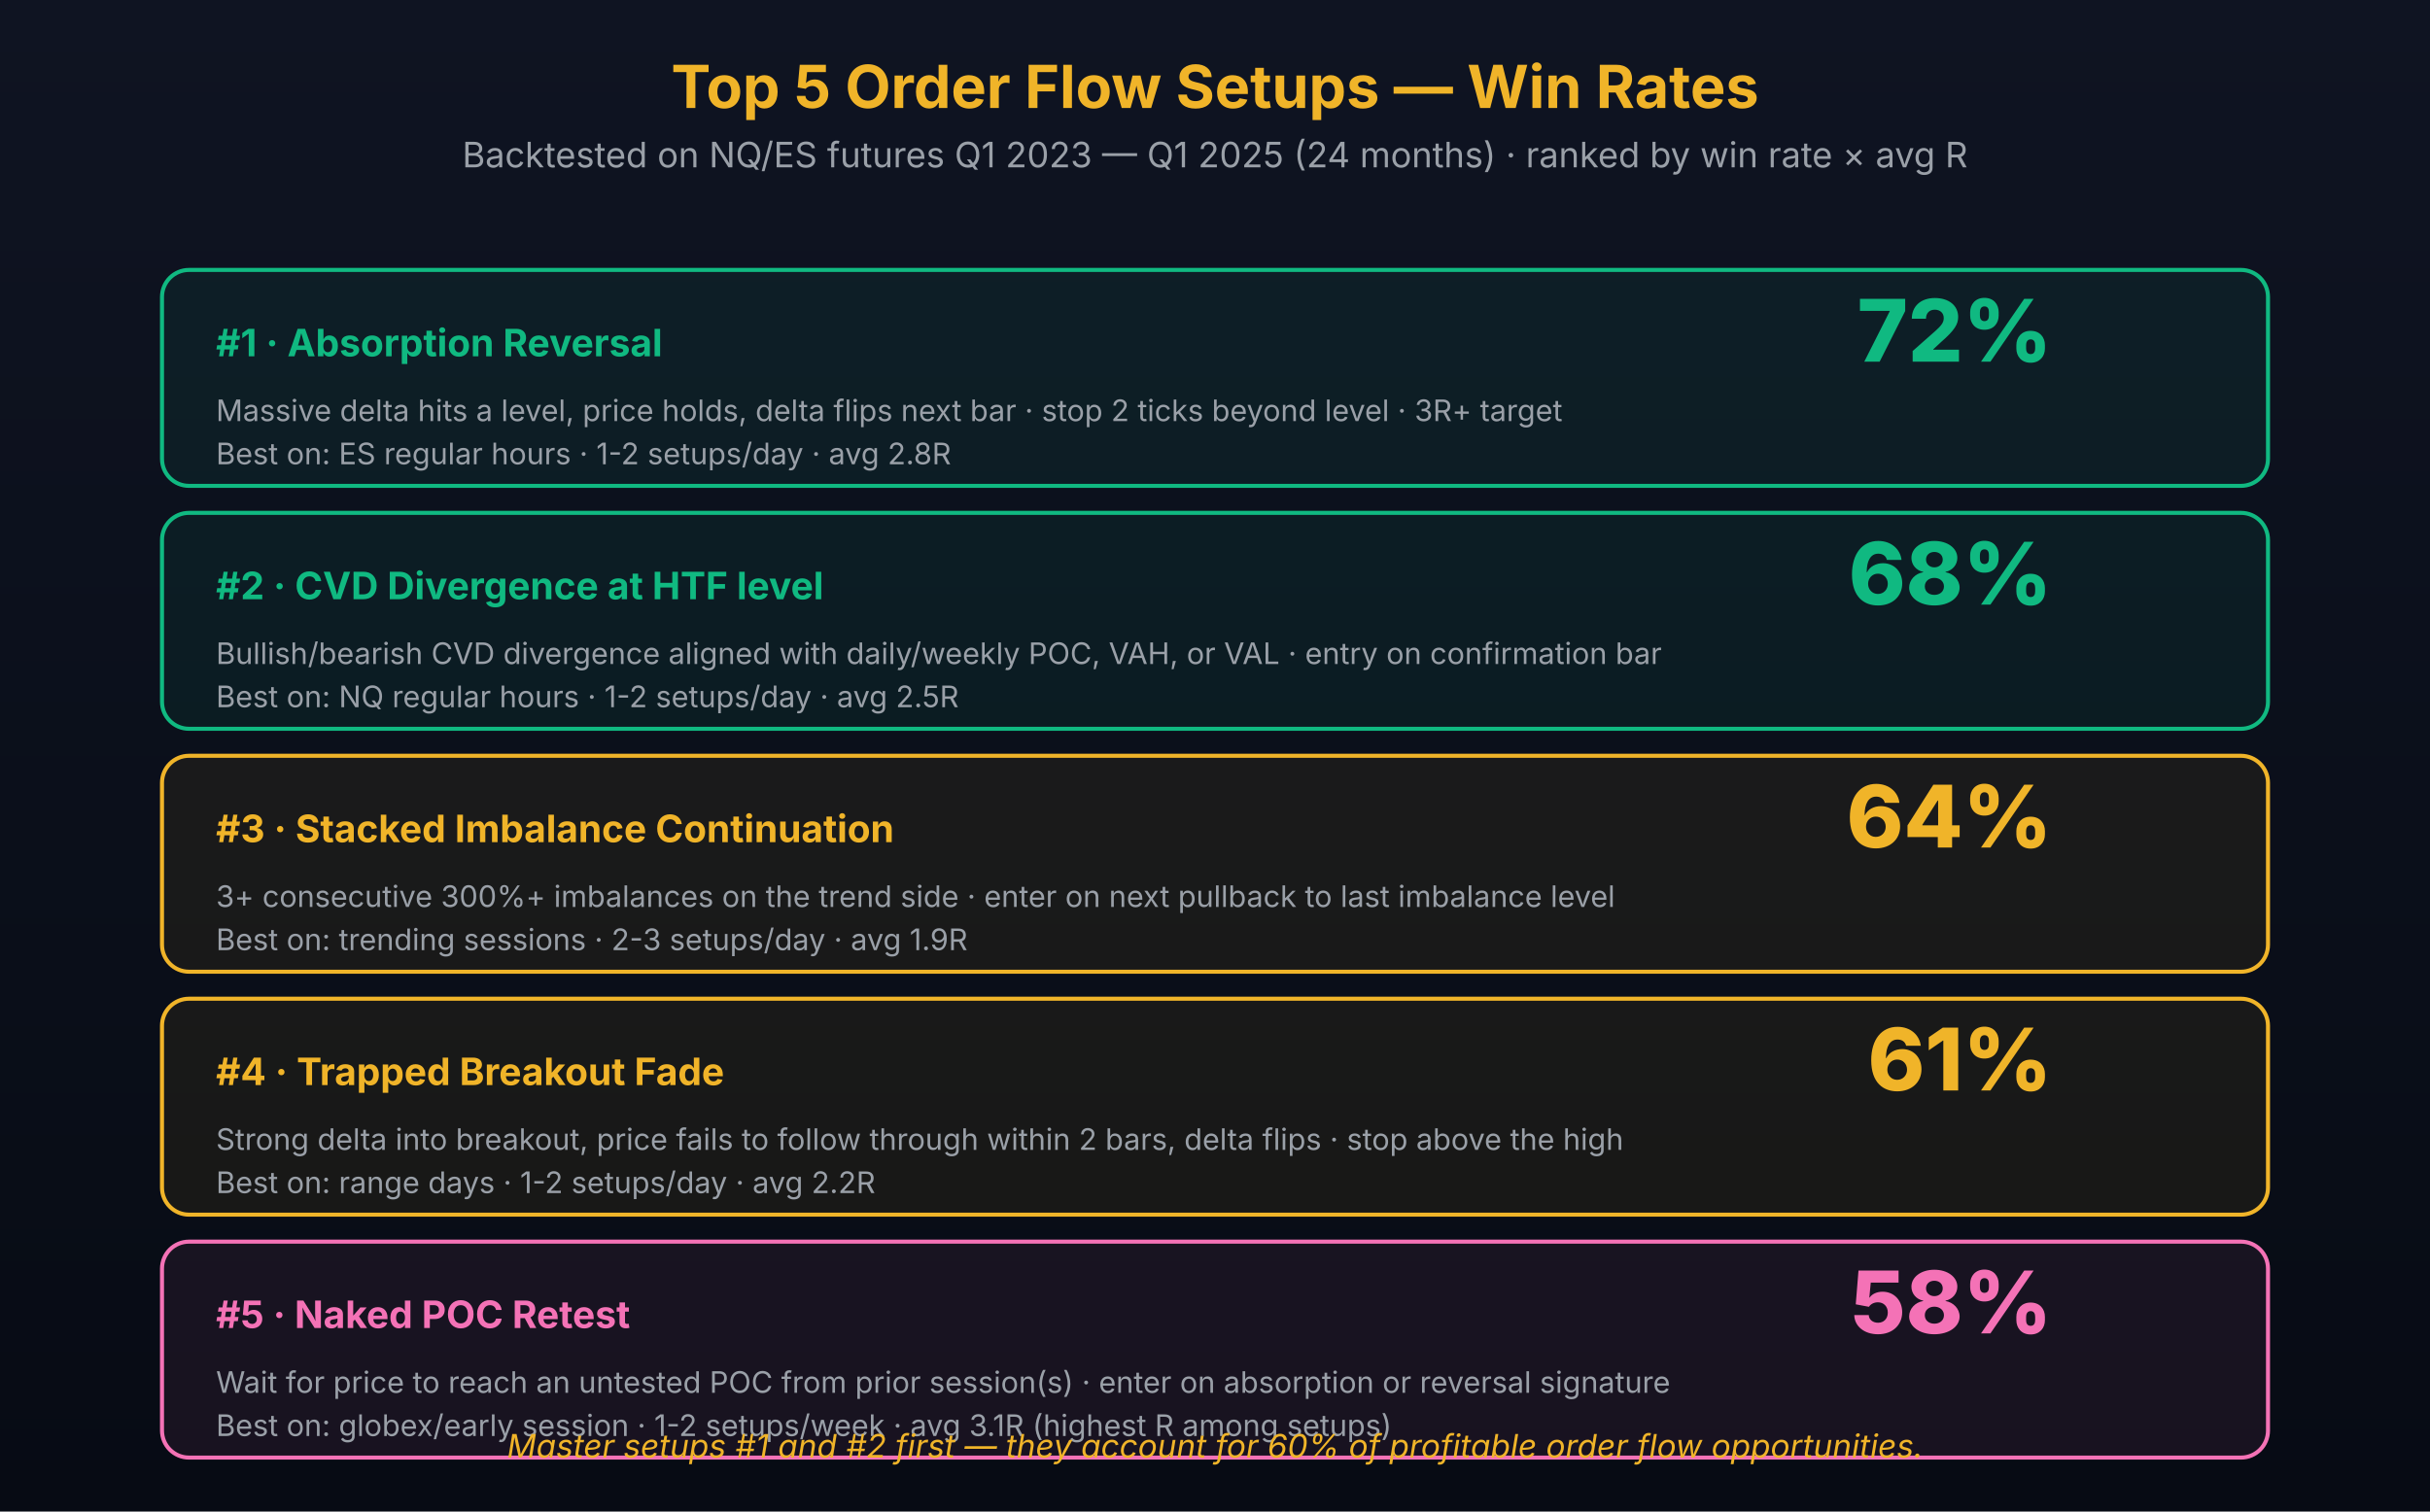
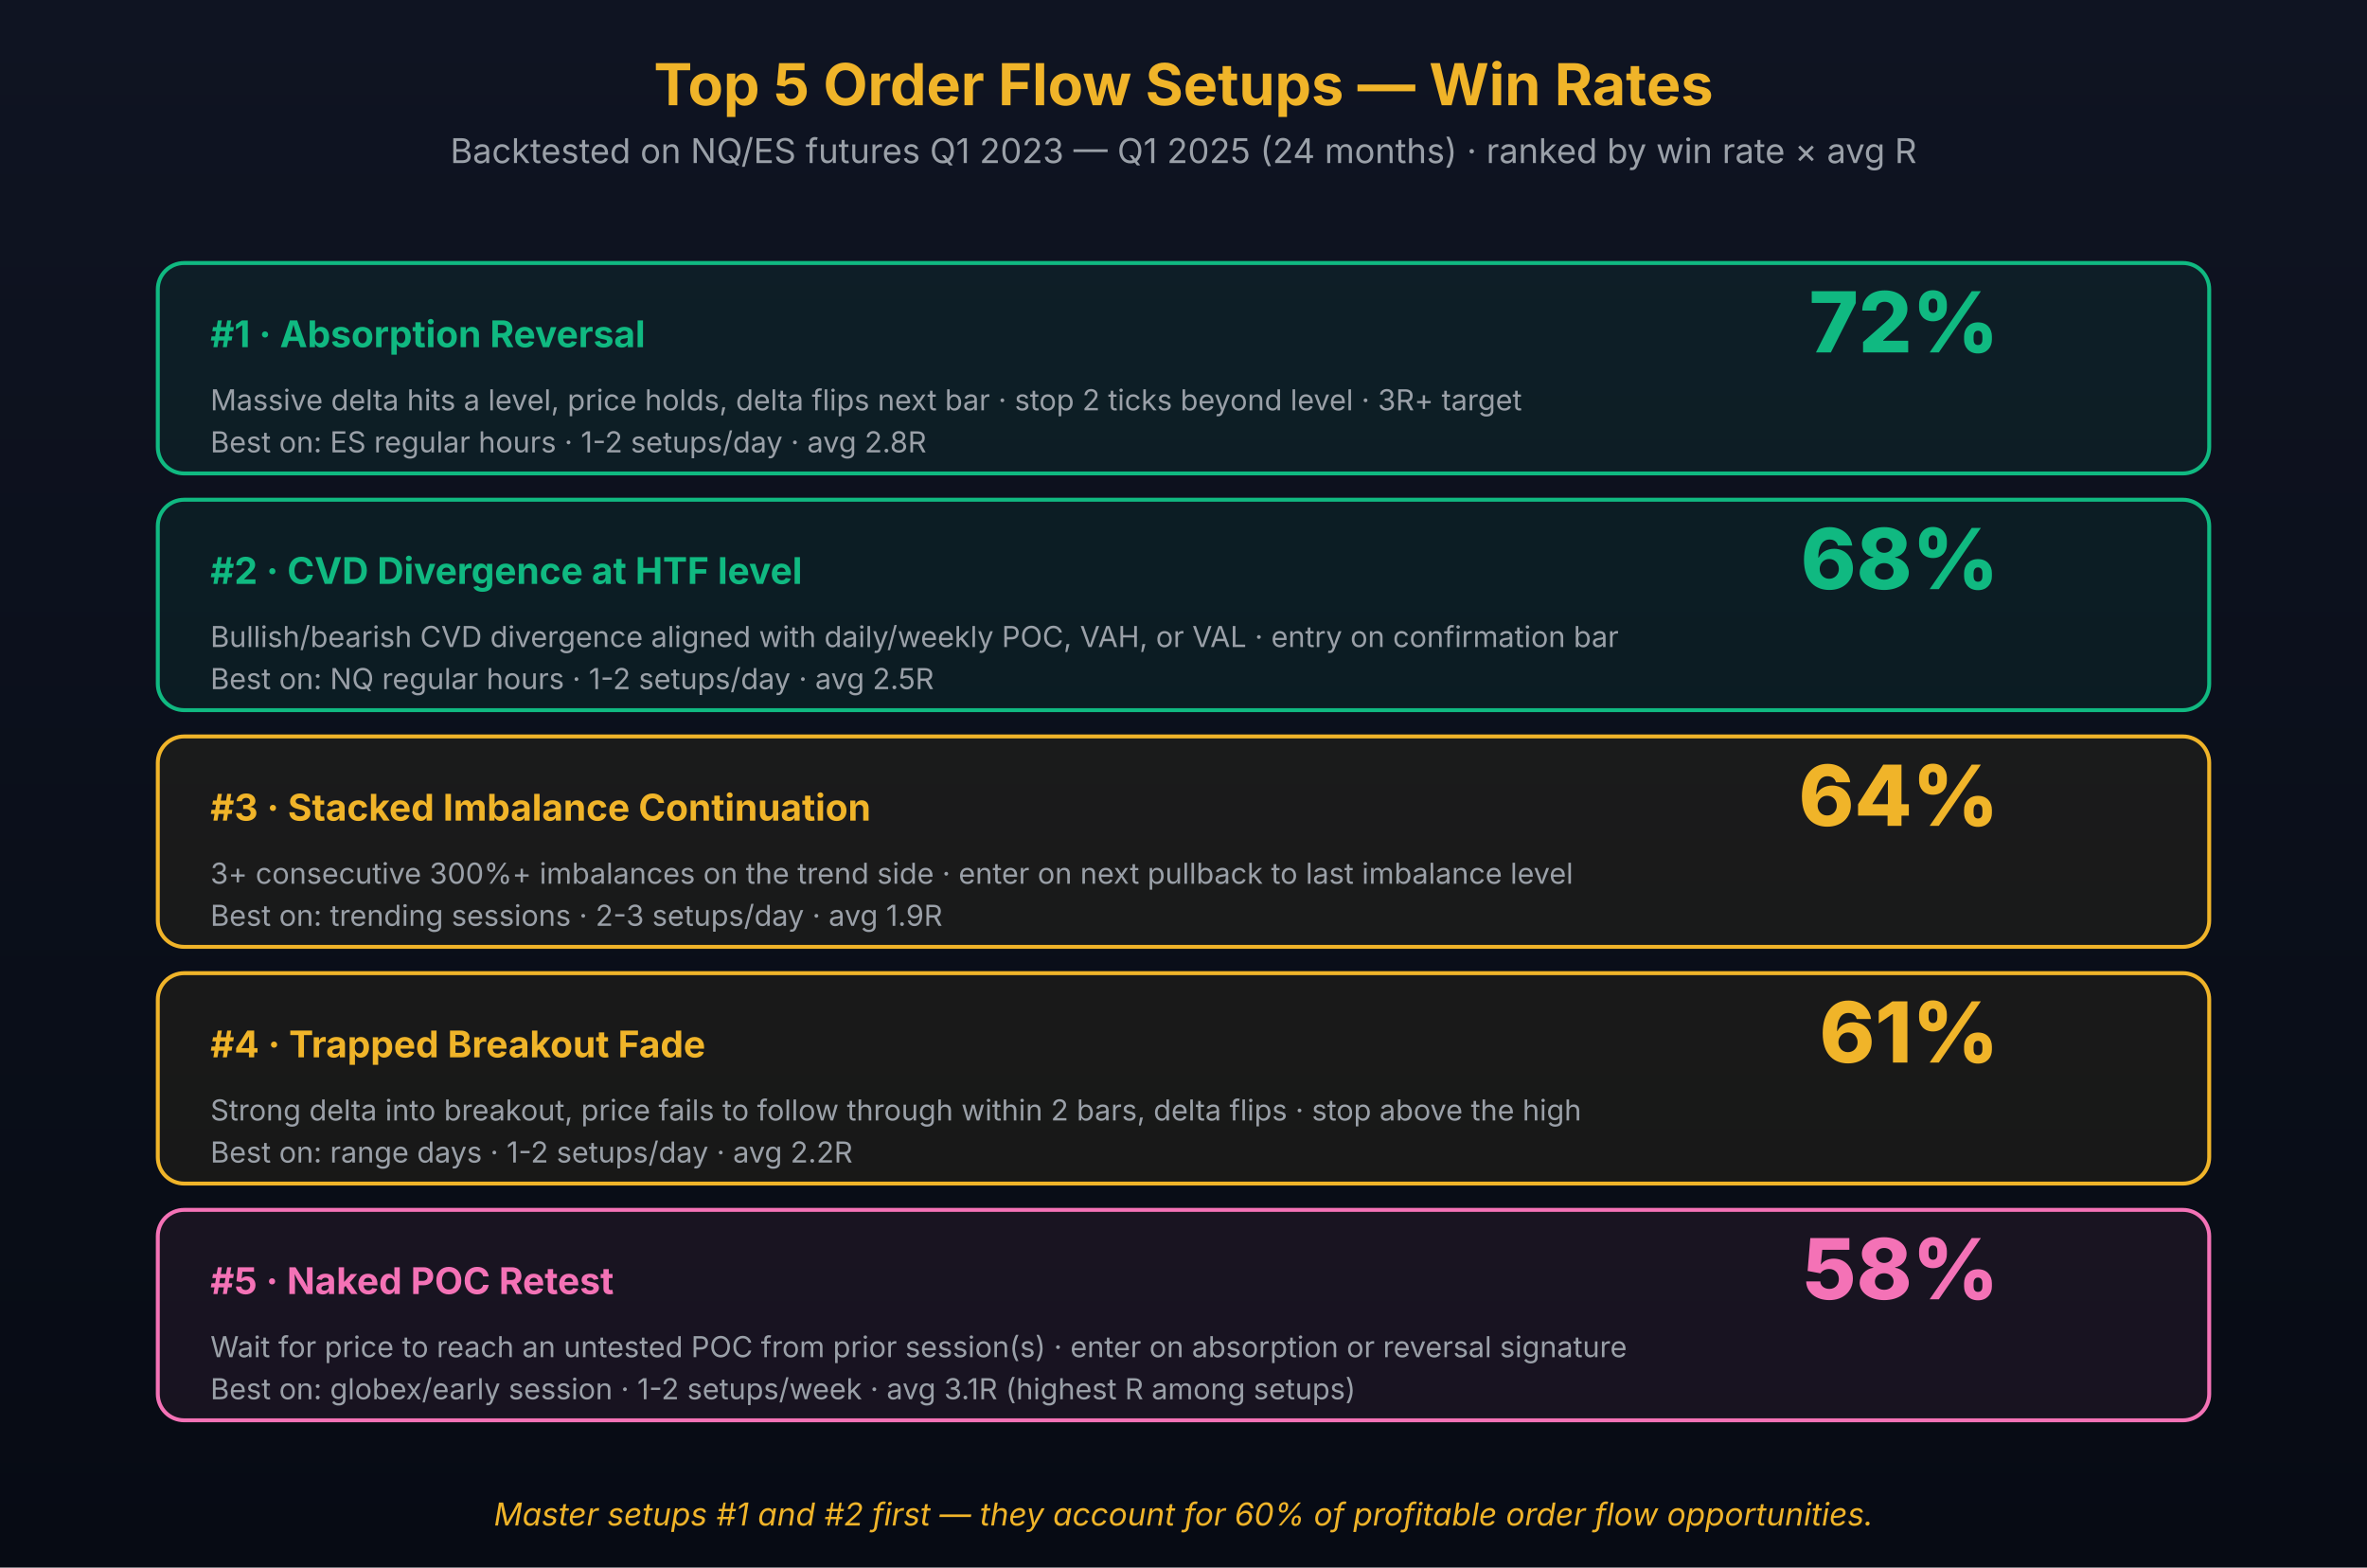
- <svg xmlns="http://www.w3.org/2000/svg" viewBox="0 0 900 560" font-family="Inter, system-ui, sans-serif">
+ <svg xmlns="http://www.w3.org/2000/svg" viewBox="0 0 900 596" font-family="Inter, system-ui, sans-serif">
  <defs>
    <linearGradient id="bg17" x1="0" x2="0" y1="0" y2="1">
      <stop offset="0%" stop-color="#0F1422" />
      <stop offset="100%" stop-color="#070B14" />
    </linearGradient>
  </defs>
-   <rect width="900" height="560" fill="url(#bg17)" />
+   <rect width="900" height="596" fill="url(#bg17)" />
  <text x="450" y="40" fill="#F0B429" font-size="22" font-weight="700" text-anchor="middle">Top 5 Order Flow Setups — Win Rates</text>
  <text x="450" y="62" fill="#9AA0A8" font-size="13" text-anchor="middle">Backtested on NQ/ES futures Q1 2023 — Q1 2025 (24 months) · ranked by win rate × avg R</text>
  <g transform="translate(60, 100)" font-size="11">
    <g>
      <rect width="780" height="80" rx="10" fill="rgba(16,185,129,.07)" stroke="#10B981" stroke-width="1.5" />
      <text x="20" y="32" fill="#10B981" font-size="14" font-weight="700">#1 · Absorption Reversal</text>
      <text x="700" y="34" fill="#10B981" font-size="32" font-weight="800" text-anchor="end">72%</text>
      <text x="20" y="56" fill="#9AA0A8">Massive delta hits a level, price holds, delta flips next bar · stop 2 ticks beyond level · 3R+ target</text>
      <text x="20" y="72" fill="#9AA0A8">Best on: ES regular hours · 1-2 setups/day · avg 2.8R</text>
    </g>
    <g transform="translate(0, 90)">
      <rect width="780" height="80" rx="10" fill="rgba(16,185,129,.07)" stroke="#10B981" stroke-width="1.5" />
      <text x="20" y="32" fill="#10B981" font-size="14" font-weight="700">#2 · CVD Divergence at HTF level</text>
      <text x="700" y="34" fill="#10B981" font-size="32" font-weight="800" text-anchor="end">68%</text>
      <text x="20" y="56" fill="#9AA0A8">Bullish/bearish CVD divergence aligned with daily/weekly POC, VAH, or VAL · entry on confirmation bar</text>
      <text x="20" y="72" fill="#9AA0A8">Best on: NQ regular hours · 1-2 setups/day · avg 2.5R</text>
    </g>
    <g transform="translate(0, 180)">
      <rect width="780" height="80" rx="10" fill="rgba(240,180,41,.07)" stroke="#F0B429" stroke-width="1.5" />
      <text x="20" y="32" fill="#F0B429" font-size="14" font-weight="700">#3 · Stacked Imbalance Continuation</text>
      <text x="700" y="34" fill="#F0B429" font-size="32" font-weight="800" text-anchor="end">64%</text>
      <text x="20" y="56" fill="#9AA0A8">3+ consecutive 300%+ imbalances on the trend side · enter on next pullback to last imbalance level</text>
      <text x="20" y="72" fill="#9AA0A8">Best on: trending sessions · 2-3 setups/day · avg 1.9R</text>
    </g>
    <g transform="translate(0, 270)">
      <rect width="780" height="80" rx="10" fill="rgba(240,180,41,.07)" stroke="#F0B429" stroke-width="1.5" />
      <text x="20" y="32" fill="#F0B429" font-size="14" font-weight="700">#4 · Trapped Breakout Fade</text>
      <text x="700" y="34" fill="#F0B429" font-size="32" font-weight="800" text-anchor="end">61%</text>
      <text x="20" y="56" fill="#9AA0A8">Strong delta into breakout, price fails to follow through within 2 bars, delta flips · stop above the high</text>
      <text x="20" y="72" fill="#9AA0A8">Best on: range days · 1-2 setups/day · avg 2.2R</text>
    </g>
    <g transform="translate(0, 360)">
      <rect width="780" height="80" rx="10" fill="rgba(244,114,182,.07)" stroke="#F472B6" stroke-width="1.5" />
      <text x="20" y="32" fill="#F472B6" font-size="14" font-weight="700">#5 · Naked POC Retest</text>
      <text x="700" y="34" fill="#F472B6" font-size="32" font-weight="800" text-anchor="end">58%</text>
      <text x="20" y="56" fill="#9AA0A8">Wait for price to reach an untested POC from prior session(s) · enter on absorption or reversal signature</text>
      <text x="20" y="72" fill="#9AA0A8">Best on: globex/early session · 1-2 setups/week · avg 3.1R (highest R among setups)</text>
    </g>
  </g>
-   <text x="450" y="540" fill="#F0B429" font-size="12" font-style="italic" text-anchor="middle">Master setups #1 and #2 first — they account for 60% of profitable order flow opportunities.</text>
+   <text x="450" y="580" fill="#F0B429" font-size="12" font-style="italic" text-anchor="middle">Master setups #1 and #2 first — they account for 60% of profitable order flow opportunities.</text>
</svg>
